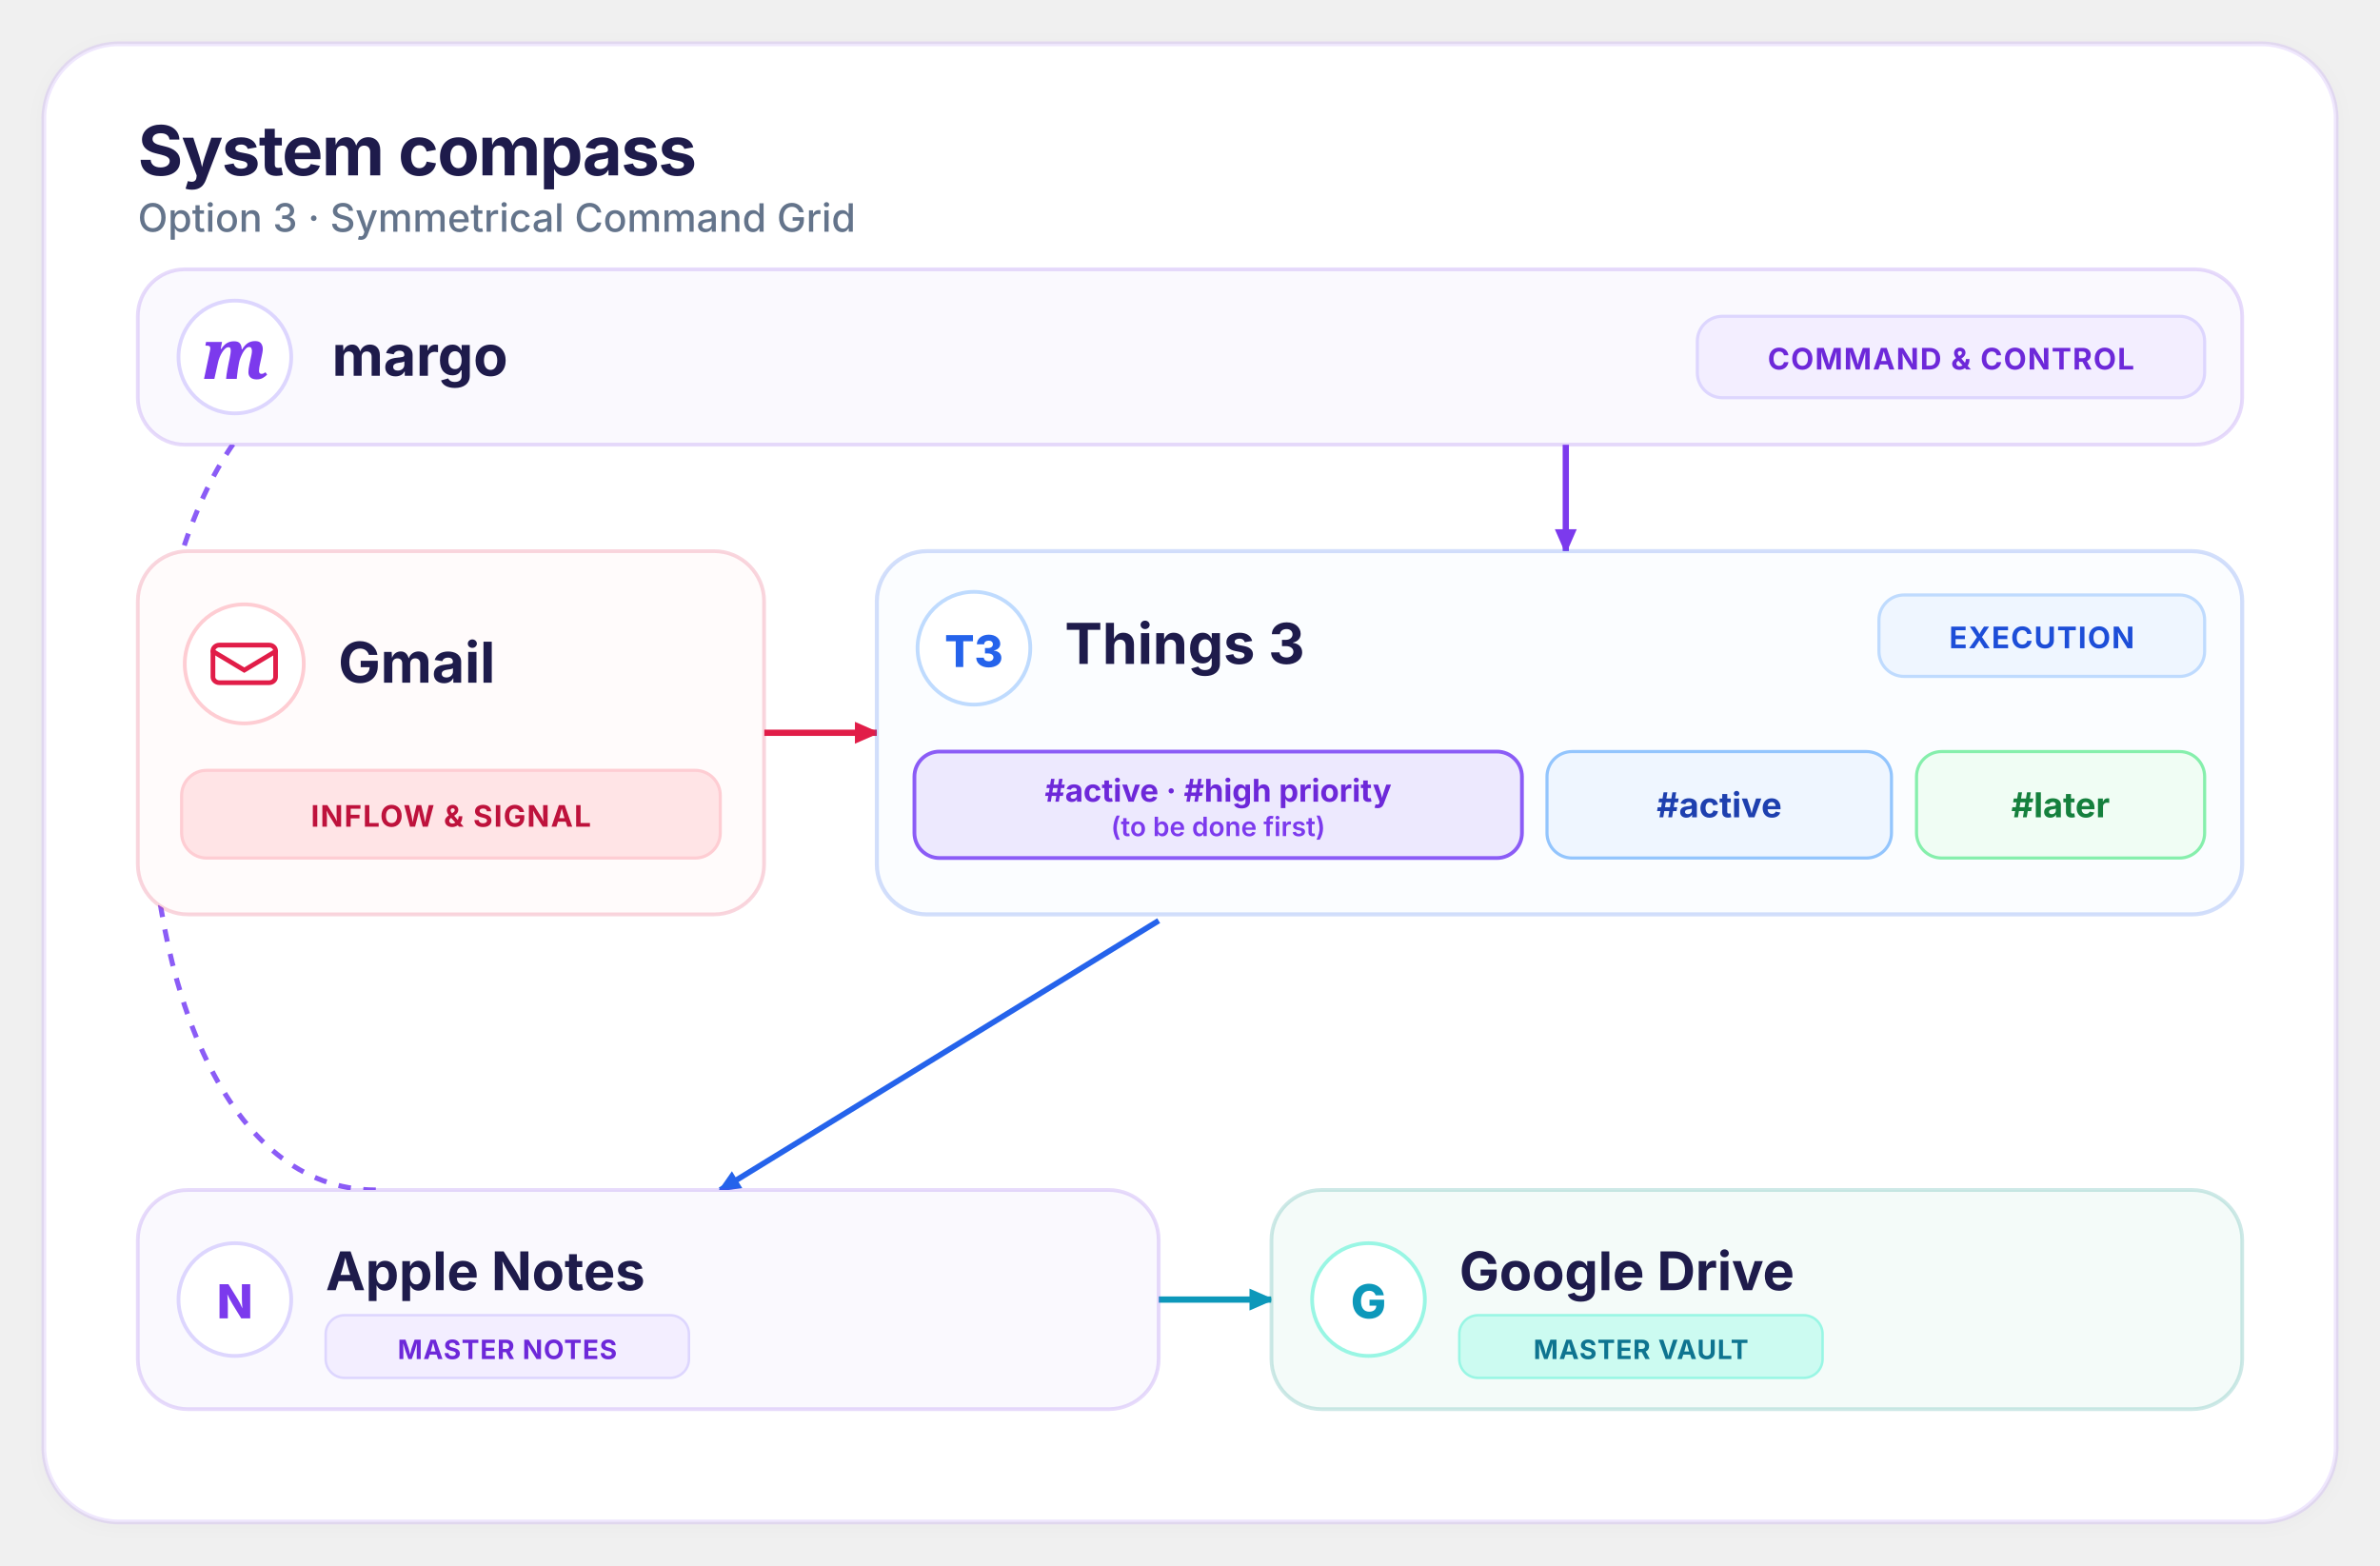
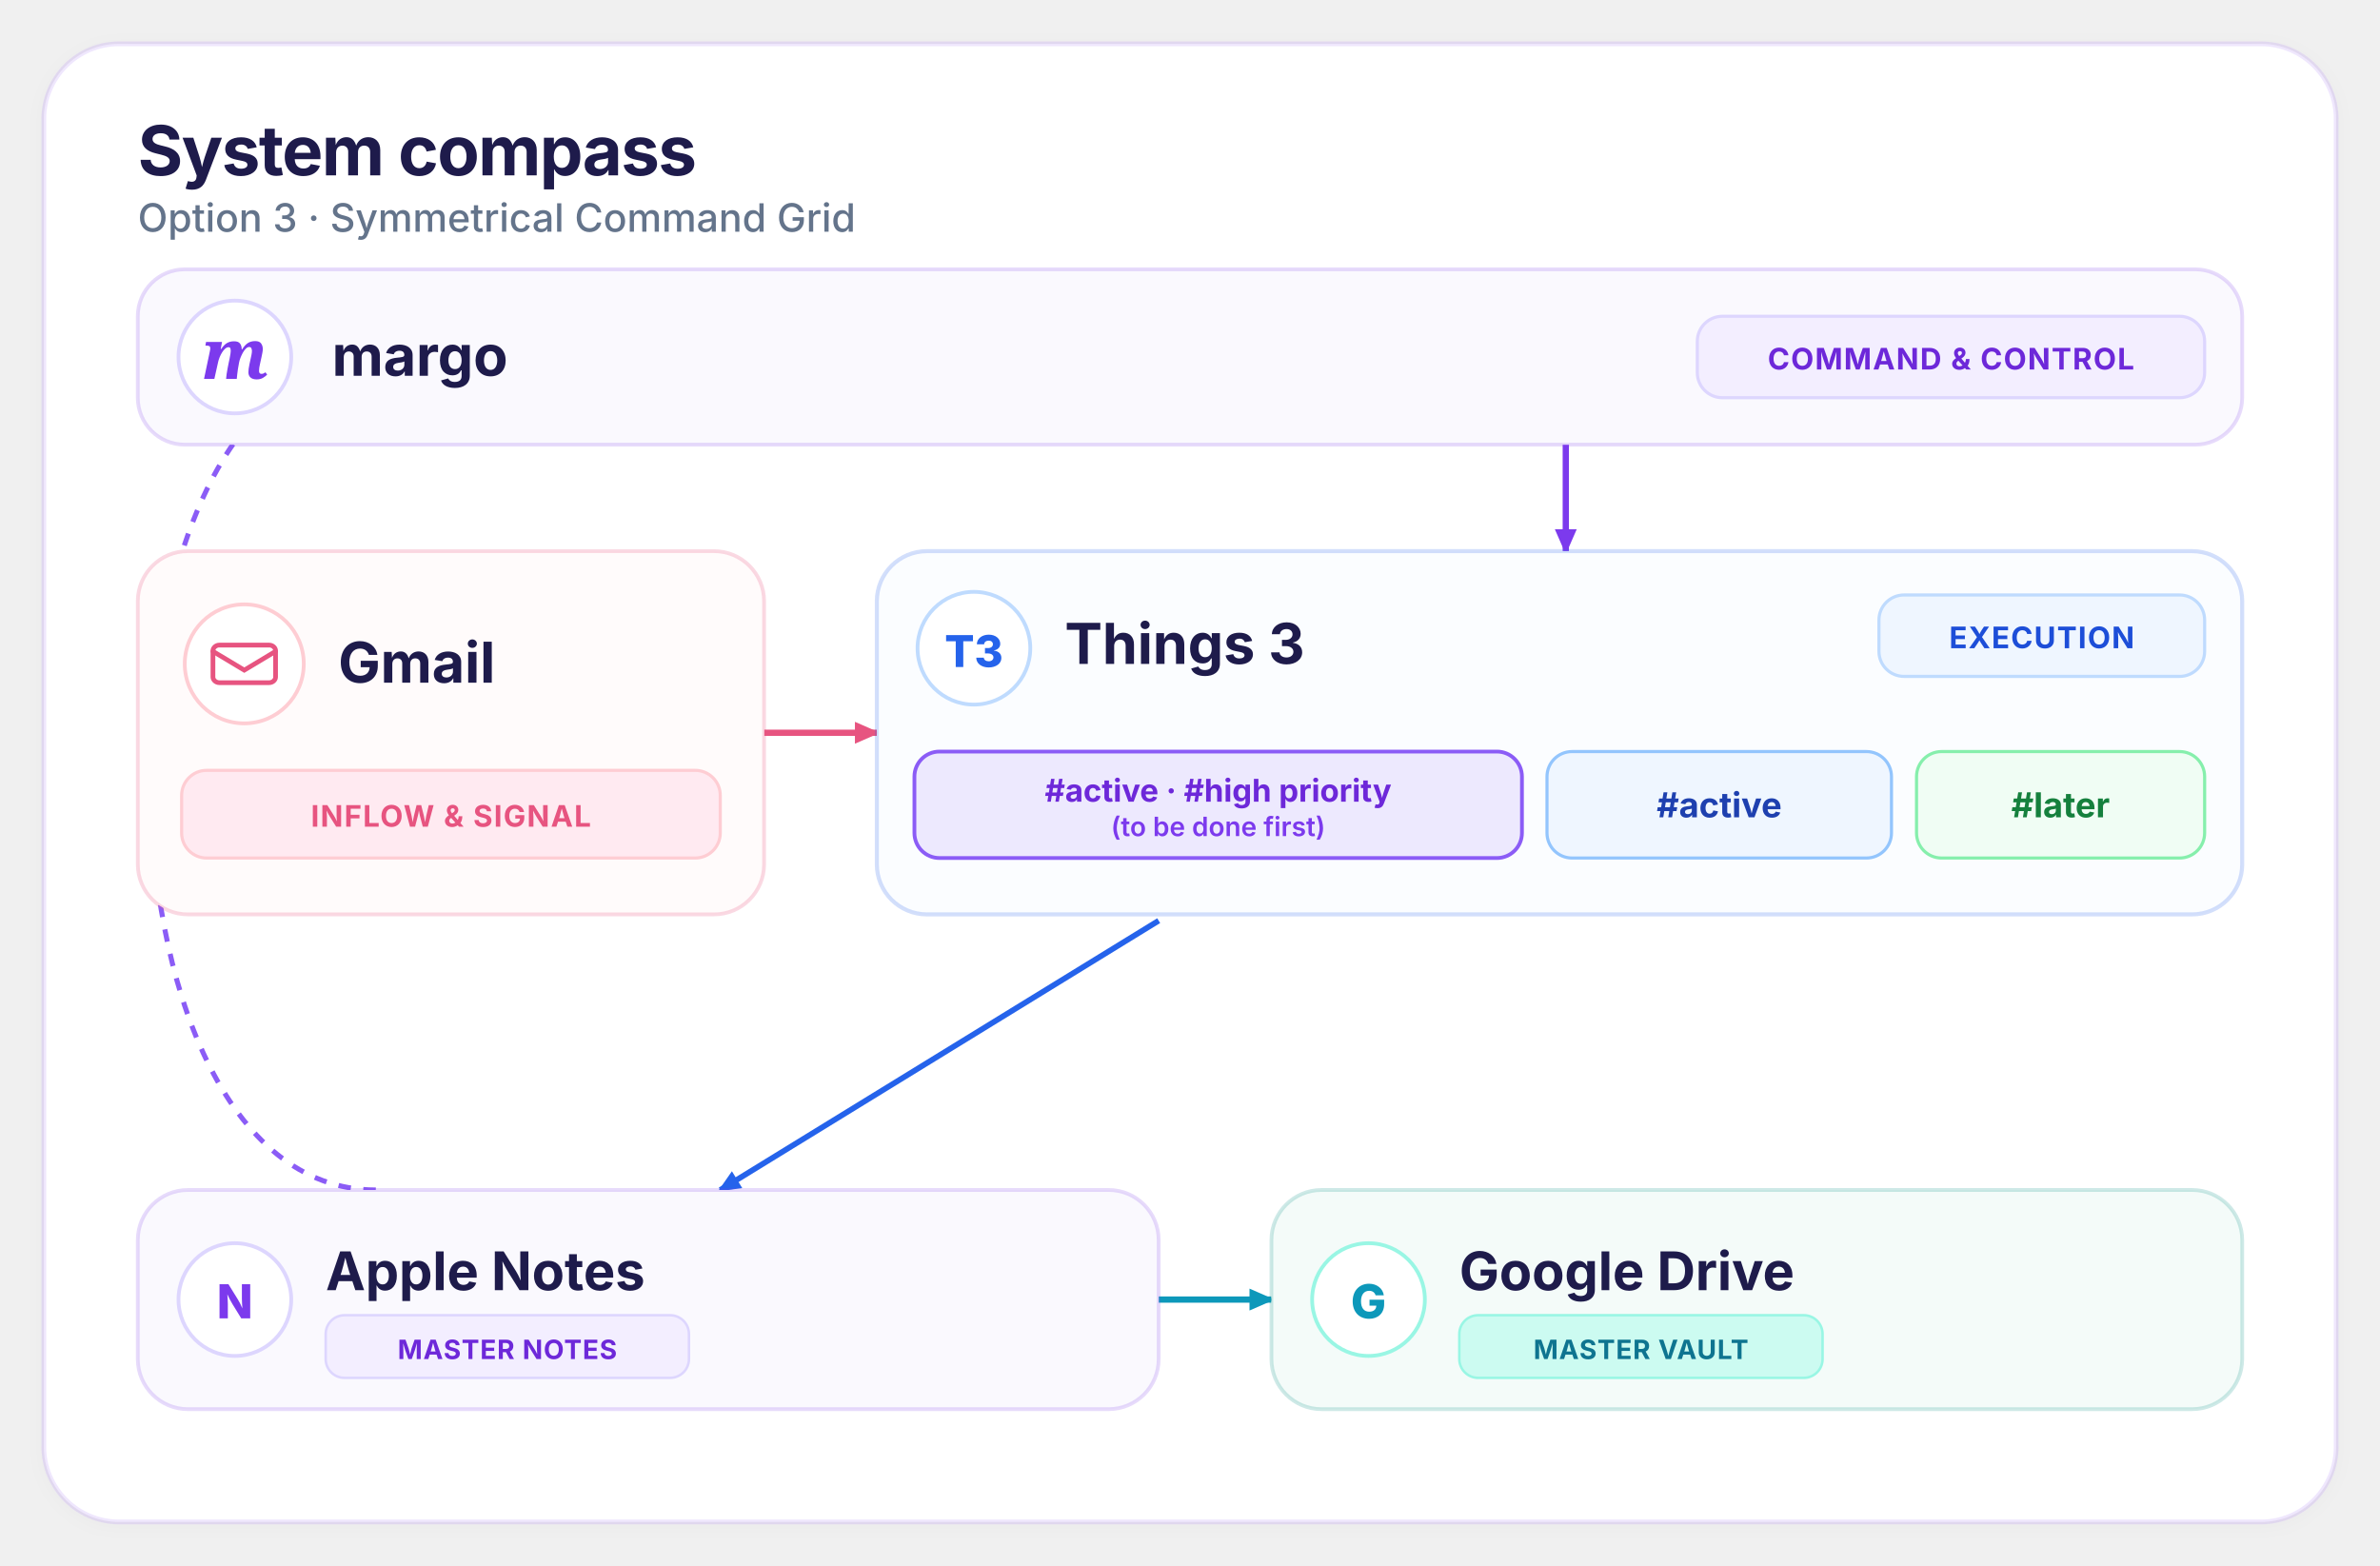
<svg xmlns="http://www.w3.org/2000/svg" viewBox="0 0 760 500" width="100%" height="100%" style="background: transparent; font-family: -apple-system, BlinkMacSystemFont, 'Inter', 'SF Pro Display', sans-serif;">
  <defs>
    <filter id="shadow-opt3" x="-6%" y="-8%" width="112%" height="120%" filterUnits="userSpaceOnUse">
      <feDropShadow dx="0" dy="6" stdDeviation="12" flood-color="#7C3AED" flood-opacity="0.05" />
      <feDropShadow dx="0" dy="1" stdDeviation="3" flood-color="#0F172A" flood-opacity="0.03" />
    </filter>
    <marker id="arr-v3" viewBox="0 0 10 10" refX="7" refY="5" markerWidth="5" markerHeight="5" orient="auto-start-reverse">
      <path d="M 0 1.5 L 8 5 L 0 8.5 z" fill="#7C3AED" />
    </marker>
    <marker id="arr-r3" viewBox="0 0 10 10" refX="7" refY="5" markerWidth="5" markerHeight="5" orient="auto-start-reverse">
-       <path d="M 0 1.5 L 8 5 L 0 8.5 z" fill="#E11D48" />
+       <path d="M 0 1.5 L 8 5 L 0 8.5 z" fill="#E75480" />
    </marker>
    <marker id="arr-b3" viewBox="0 0 10 10" refX="7" refY="5" markerWidth="5" markerHeight="5" orient="auto-start-reverse">
      <path d="M 0 1.5 L 8 5 L 0 8.5 z" fill="#2563EB" />
    </marker>
    <marker id="arr-t3" viewBox="0 0 10 10" refX="7" refY="5" markerWidth="5" markerHeight="5" orient="auto-start-reverse">
      <path d="M 0 1.5 L 8 5 L 0 8.5 z" fill="#0D98BA" />
    </marker>
  </defs>
  <rect x="14" y="14" width="732" height="472" rx="24" fill="#FFFFFF" stroke="rgba(124, 58, 237, 0.12)" stroke-width="1.5" filter="url(#shadow-opt3)" />
  <g transform="translate(44, 40)">
    <text x="0" y="16" font-size="22" font-weight="700" fill="#1E1B4B" letter-spacing="-0.02em">System compass</text>
    <text x="0" y="34" font-size="12.5" font-weight="500" fill="#64748B">Option 3 · Symmetrical Command Grid</text>
  </g>
  <path d="M 500 142 L 500 176" fill="none" stroke="#7C3AED" stroke-width="2" marker-end="url(#arr-v3)" />
-   <path d="M 244 234 L 280 234" fill="none" stroke="#E11D48" stroke-width="2" marker-end="url(#arr-r3)" />
+   <path d="M 244 234 L 280 234" fill="none" stroke="#E75480" stroke-width="2" marker-end="url(#arr-r3)" />
  <path d="M 370 294 L 230 380" fill="none" stroke="#2563EB" stroke-width="1.8" marker-end="url(#arr-b3)" />
  <path d="M 120 380 C 24 380, 24 115, 120 115" fill="none" stroke="#8B5CF6" stroke-width="1.6" stroke-dasharray="4,4" marker-end="url(#arr-v3)" />
  <path d="M 370 415 L 406 415" fill="none" stroke="#0D98BA" stroke-width="2" marker-end="url(#arr-t3)" />
  <g transform="translate(44, 86)">
    <rect x="0" y="0" width="672" height="56" rx="15" fill="#FAF9FE" stroke="rgba(124, 58, 237, 0.18)" stroke-width="1.2" />
    <g transform="translate(12, 9)">
      <circle cx="19" cy="19" r="18" fill="#FFFFFF" stroke="#DDD6FE" stroke-width="1.2" />
      <text x="19" y="26" font-family="'Newsreader', Georgia, serif" font-size="22" font-weight="700" font-style="italic" fill="#7C3AED" text-anchor="middle">m</text>
    </g>
    <text x="62" y="34" font-size="18" font-weight="700" fill="#1E1B4B">margo</text>
    <g transform="translate(498, 15)">
      <rect x="0" y="0" width="162" height="26" rx="8" fill="#F3EEFF" stroke="#DDD6FE" stroke-width="1" />
      <text x="81" y="17" font-size="9.5" font-weight="700" fill="#6D28D9" text-anchor="middle" letter-spacing="0.04em">COMMAND &amp; CONTROL</text>
    </g>
  </g>
  <g transform="translate(44, 176)">
-     <rect x="0" y="0" width="200" height="116" rx="16" fill="#FFFBFB" stroke="rgba(225, 29, 72, 0.18)" stroke-width="1.2" />
+     <rect x="0" y="0" width="200" height="116" rx="16" fill="#FFFBFB" stroke="rgba(231, 84, 128, 0.22)" stroke-width="1.2" />
    <g transform="translate(14, 16)">
      <circle cx="20" cy="20" r="19" fill="#FFFFFF" stroke="#FECDD3" stroke-width="1.2" />
-       <path d="M 12 14 L 28 14 C 29 14 30 14.8 30 15.8 L 30 24.2 C 30 25.2 29 26 28 26 L 12 26 C 11 26 10 25.2 10 24.2 L 10 15.8 C 10 14.8 11 14 12 14 Z" fill="none" stroke="#E11D48" stroke-width="1.5" />
-       <path d="M 10 16 L 20 22 L 30 16" fill="none" stroke="#E11D48" stroke-width="1.5" stroke-linecap="round" />
+       <path d="M 12 14 L 28 14 C 29 14 30 14.8 30 15.8 L 30 24.2 C 30 25.2 29 26 28 26 L 12 26 C 11 26 10 25.2 10 24.2 L 10 15.8 C 10 14.8 11 14 12 14 Z" fill="none" stroke="#E75480" stroke-width="1.5" />
+       <path d="M 10 16 L 20 22 L 30 16" fill="none" stroke="#E75480" stroke-width="1.5" stroke-linecap="round" />
    </g>
    <text x="64" y="42" font-size="18" font-weight="700" fill="#1E1B4B">Gmail</text>
    <g transform="translate(14, 70)">
-       <rect x="0" y="0" width="172" height="28" rx="8" fill="#FFE4E6" stroke="#FECDD3" stroke-width="1" />
-       <text x="86" y="18" font-size="9.5" font-weight="700" fill="#BE123C" text-anchor="middle" letter-spacing="0.04em">INFLOW &amp; SIGNAL</text>
+       <rect x="0" y="0" width="172" height="28" rx="8" fill="#FFEAF1" stroke="#FECDD3" stroke-width="1" />
+       <text x="86" y="18" font-size="9.5" font-weight="700" fill="#E75480" text-anchor="middle" letter-spacing="0.04em">INFLOW &amp; SIGNAL</text>
    </g>
  </g>
  <g transform="translate(280, 176)">
    <rect x="0" y="0" width="436" height="116" rx="16" fill="#FBFDFF" stroke="rgba(37, 99, 235, 0.2)" stroke-width="1.3" />
    <g transform="translate(12, 12)">
      <circle cx="19" cy="19" r="18" fill="#FFFFFF" stroke="#BFDBFE" stroke-width="1.2" />
      <text x="19" y="25" font-size="14" font-weight="800" fill="#2563EB" text-anchor="middle">T3</text>
    </g>
    <text x="60" y="36" font-size="18" font-weight="700" fill="#1E1B4B">Things 3</text>
    <g transform="translate(320, 14)">
      <rect x="0" y="0" width="104" height="26" rx="8" fill="#EFF6FF" stroke="#BFDBFE" stroke-width="1" />
      <text x="52" y="17" font-size="9.5" font-weight="700" fill="#1D4ED8" text-anchor="middle" letter-spacing="0.04em">EXECUTION</text>
    </g>
    <g transform="translate(12, 64)">
      <rect x="0" y="0" width="194" height="34" rx="8" fill="#EDE9FE" stroke="#8B5CF6" stroke-width="1.2" />
      <text x="97" y="16" font-size="10" font-weight="700" fill="#6D28D9" text-anchor="middle">#active · #high priority</text>
      <text x="97" y="27" font-size="8.5" font-weight="600" fill="#7C3AED" text-anchor="middle">(to be done first)</text>
      <rect x="202" y="0" width="110" height="34" rx="8" fill="#EFF6FF" stroke="#93C5FD" stroke-width="1" />
      <text x="257" y="21" font-size="11" font-weight="700" fill="#1E40AF" text-anchor="middle">#active</text>
      <rect x="320" y="0" width="92" height="34" rx="8" fill="#F0FDF4" stroke="#86EFAC" stroke-width="1" />
      <text x="366" y="21" font-size="11" font-weight="700" fill="#15803D" text-anchor="middle">#later</text>
    </g>
  </g>
  <g transform="translate(44, 380)">
    <rect x="0" y="0" width="326" height="70" rx="16" fill="#FAF9FE" stroke="rgba(124, 58, 237, 0.18)" stroke-width="1.2" />
    <g transform="translate(12, 16)">
      <circle cx="19" cy="19" r="18" fill="#FFFFFF" stroke="#DDD6FE" stroke-width="1.2" />
      <text x="19" y="25" font-size="15" font-weight="800" fill="#7C3AED" text-anchor="middle">N</text>
    </g>
    <text x="60" y="32" font-size="17" font-weight="700" fill="#1E1B4B">Apple Notes</text>
    <g transform="translate(60, 40)">
      <rect x="0" y="0" width="116" height="20" rx="6" fill="#F3EEFF" stroke="#DDD6FE" stroke-width="0.8" />
      <text x="58" y="14" font-size="8.5" font-weight="700" fill="#6D28D9" text-anchor="middle" letter-spacing="0.03em">MASTER NOTES</text>
    </g>
  </g>
  <g transform="translate(406, 380)">
    <rect x="0" y="0" width="310" height="70" rx="16" fill="#F4FBF9" stroke="rgba(13, 148, 136, 0.2)" stroke-width="1.2" />
    <g transform="translate(12, 16)">
      <circle cx="19" cy="19" r="18" fill="#FFFFFF" stroke="#99F6E4" stroke-width="1.2" />
      <text x="19" y="25" font-size="15" font-weight="800" fill="#0D98BA" text-anchor="middle">G</text>
    </g>
    <text x="60" y="32" font-size="17" font-weight="700" fill="#1E1B4B">Google Drive</text>
    <g transform="translate(60, 40)">
      <rect x="0" y="0" width="116" height="20" rx="6" fill="#CCFBF1" stroke="#99F6E4" stroke-width="0.8" />
      <text x="58" y="14" font-size="8.5" font-weight="700" fill="#0E7490" text-anchor="middle" letter-spacing="0.03em">MASTER VAULT</text>
    </g>
  </g>
</svg>
